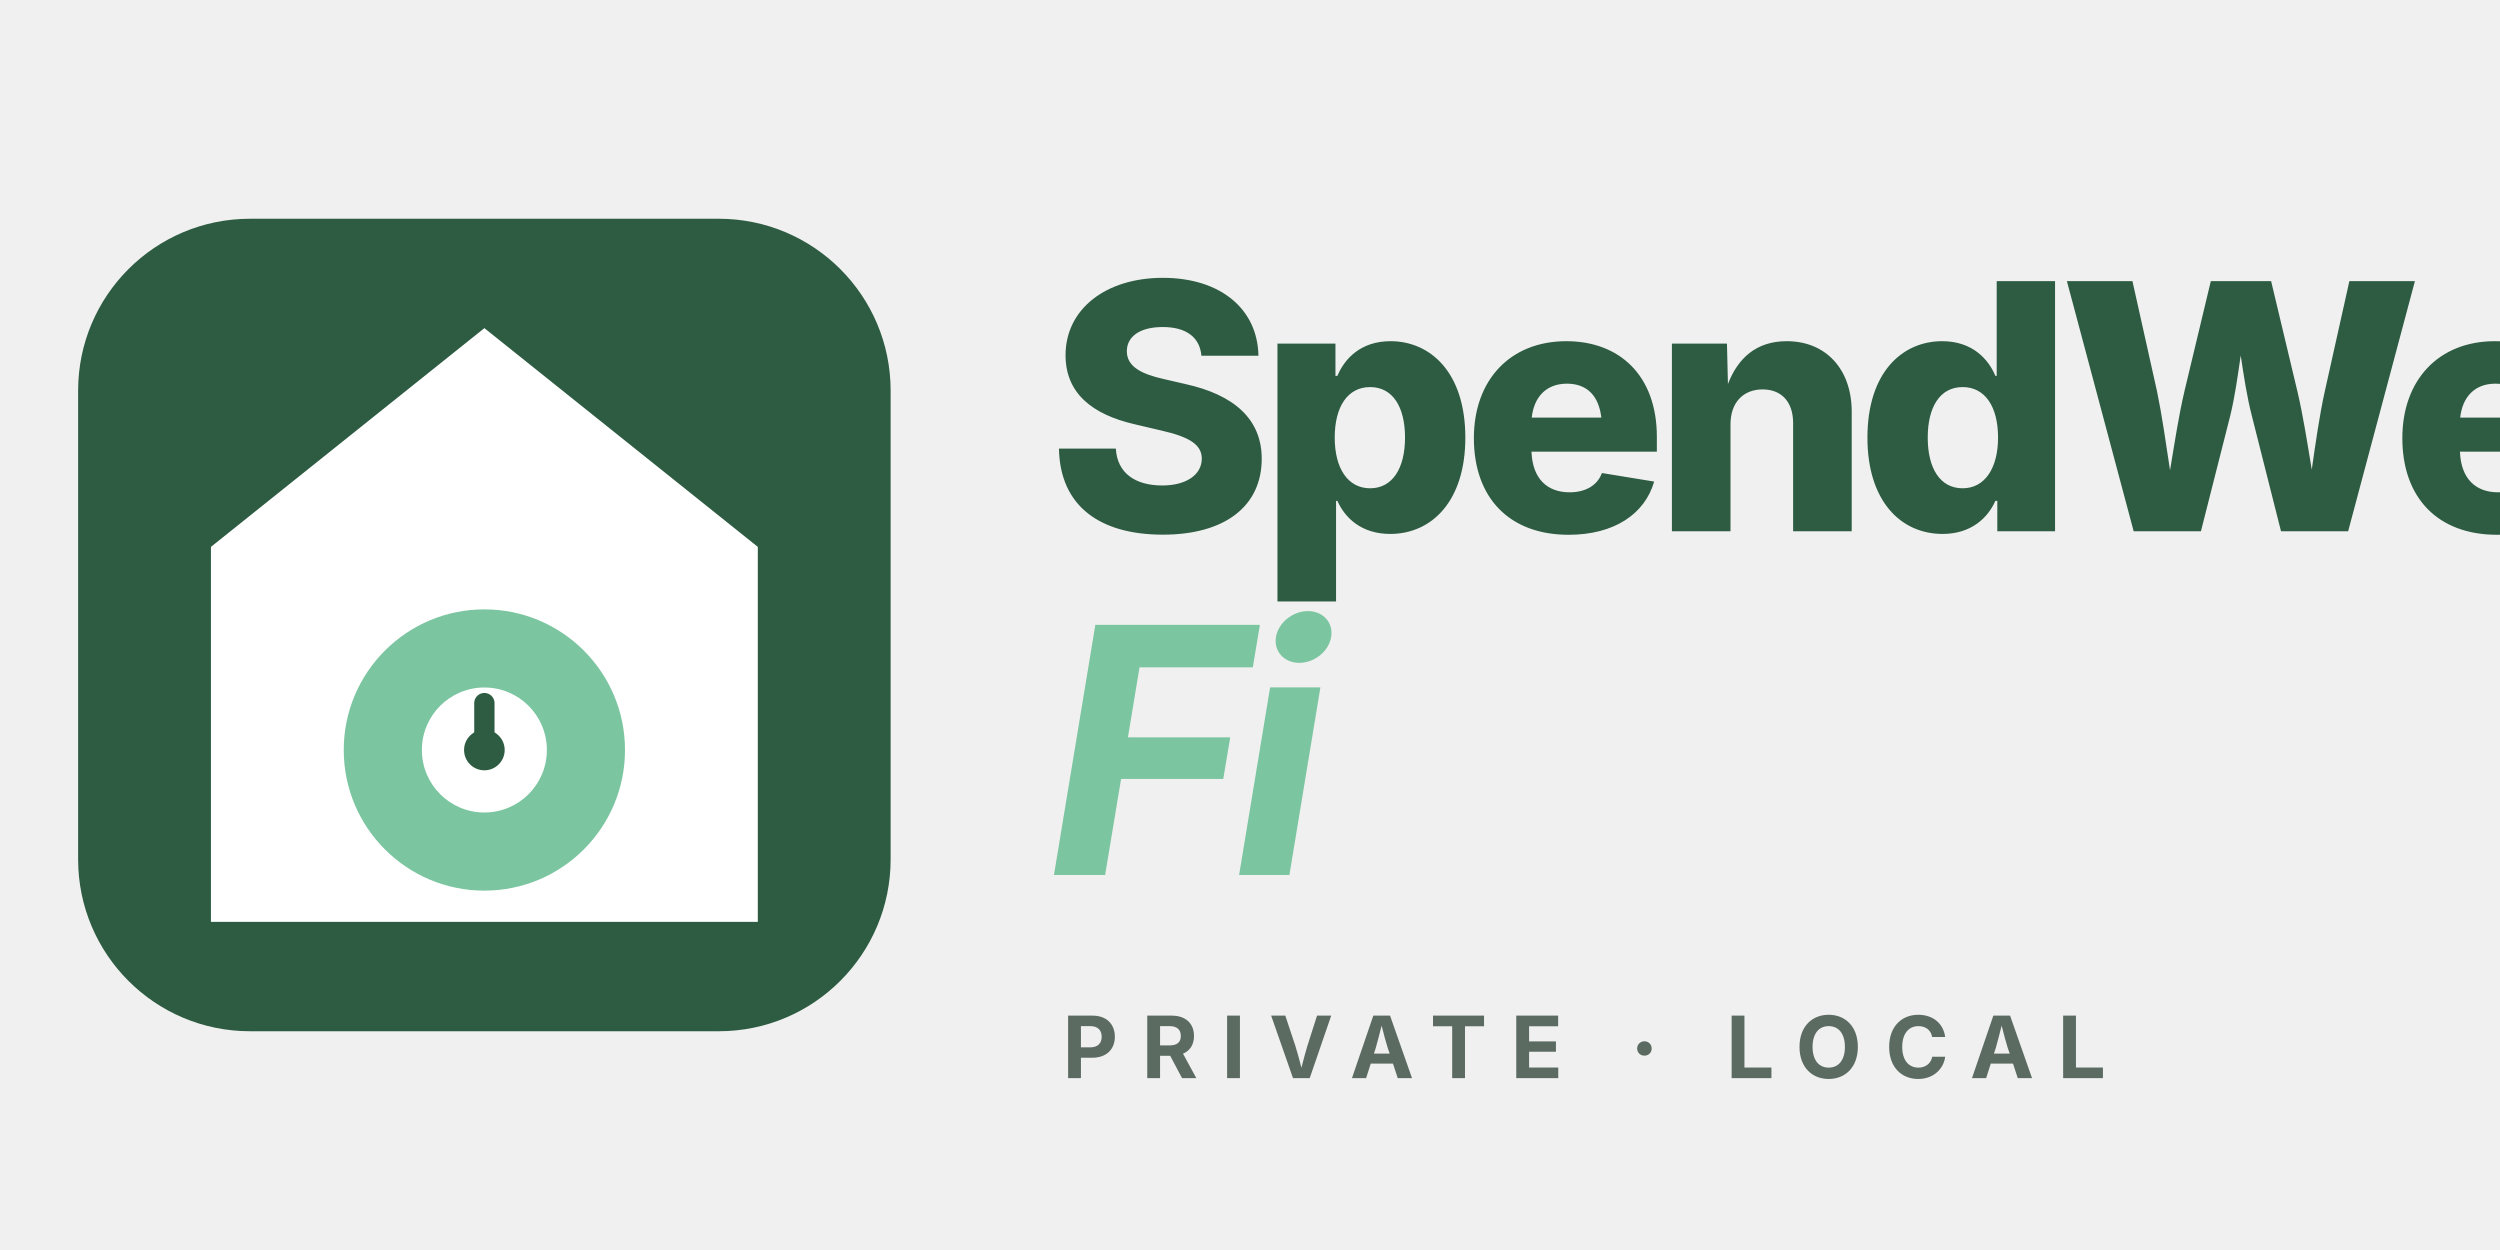
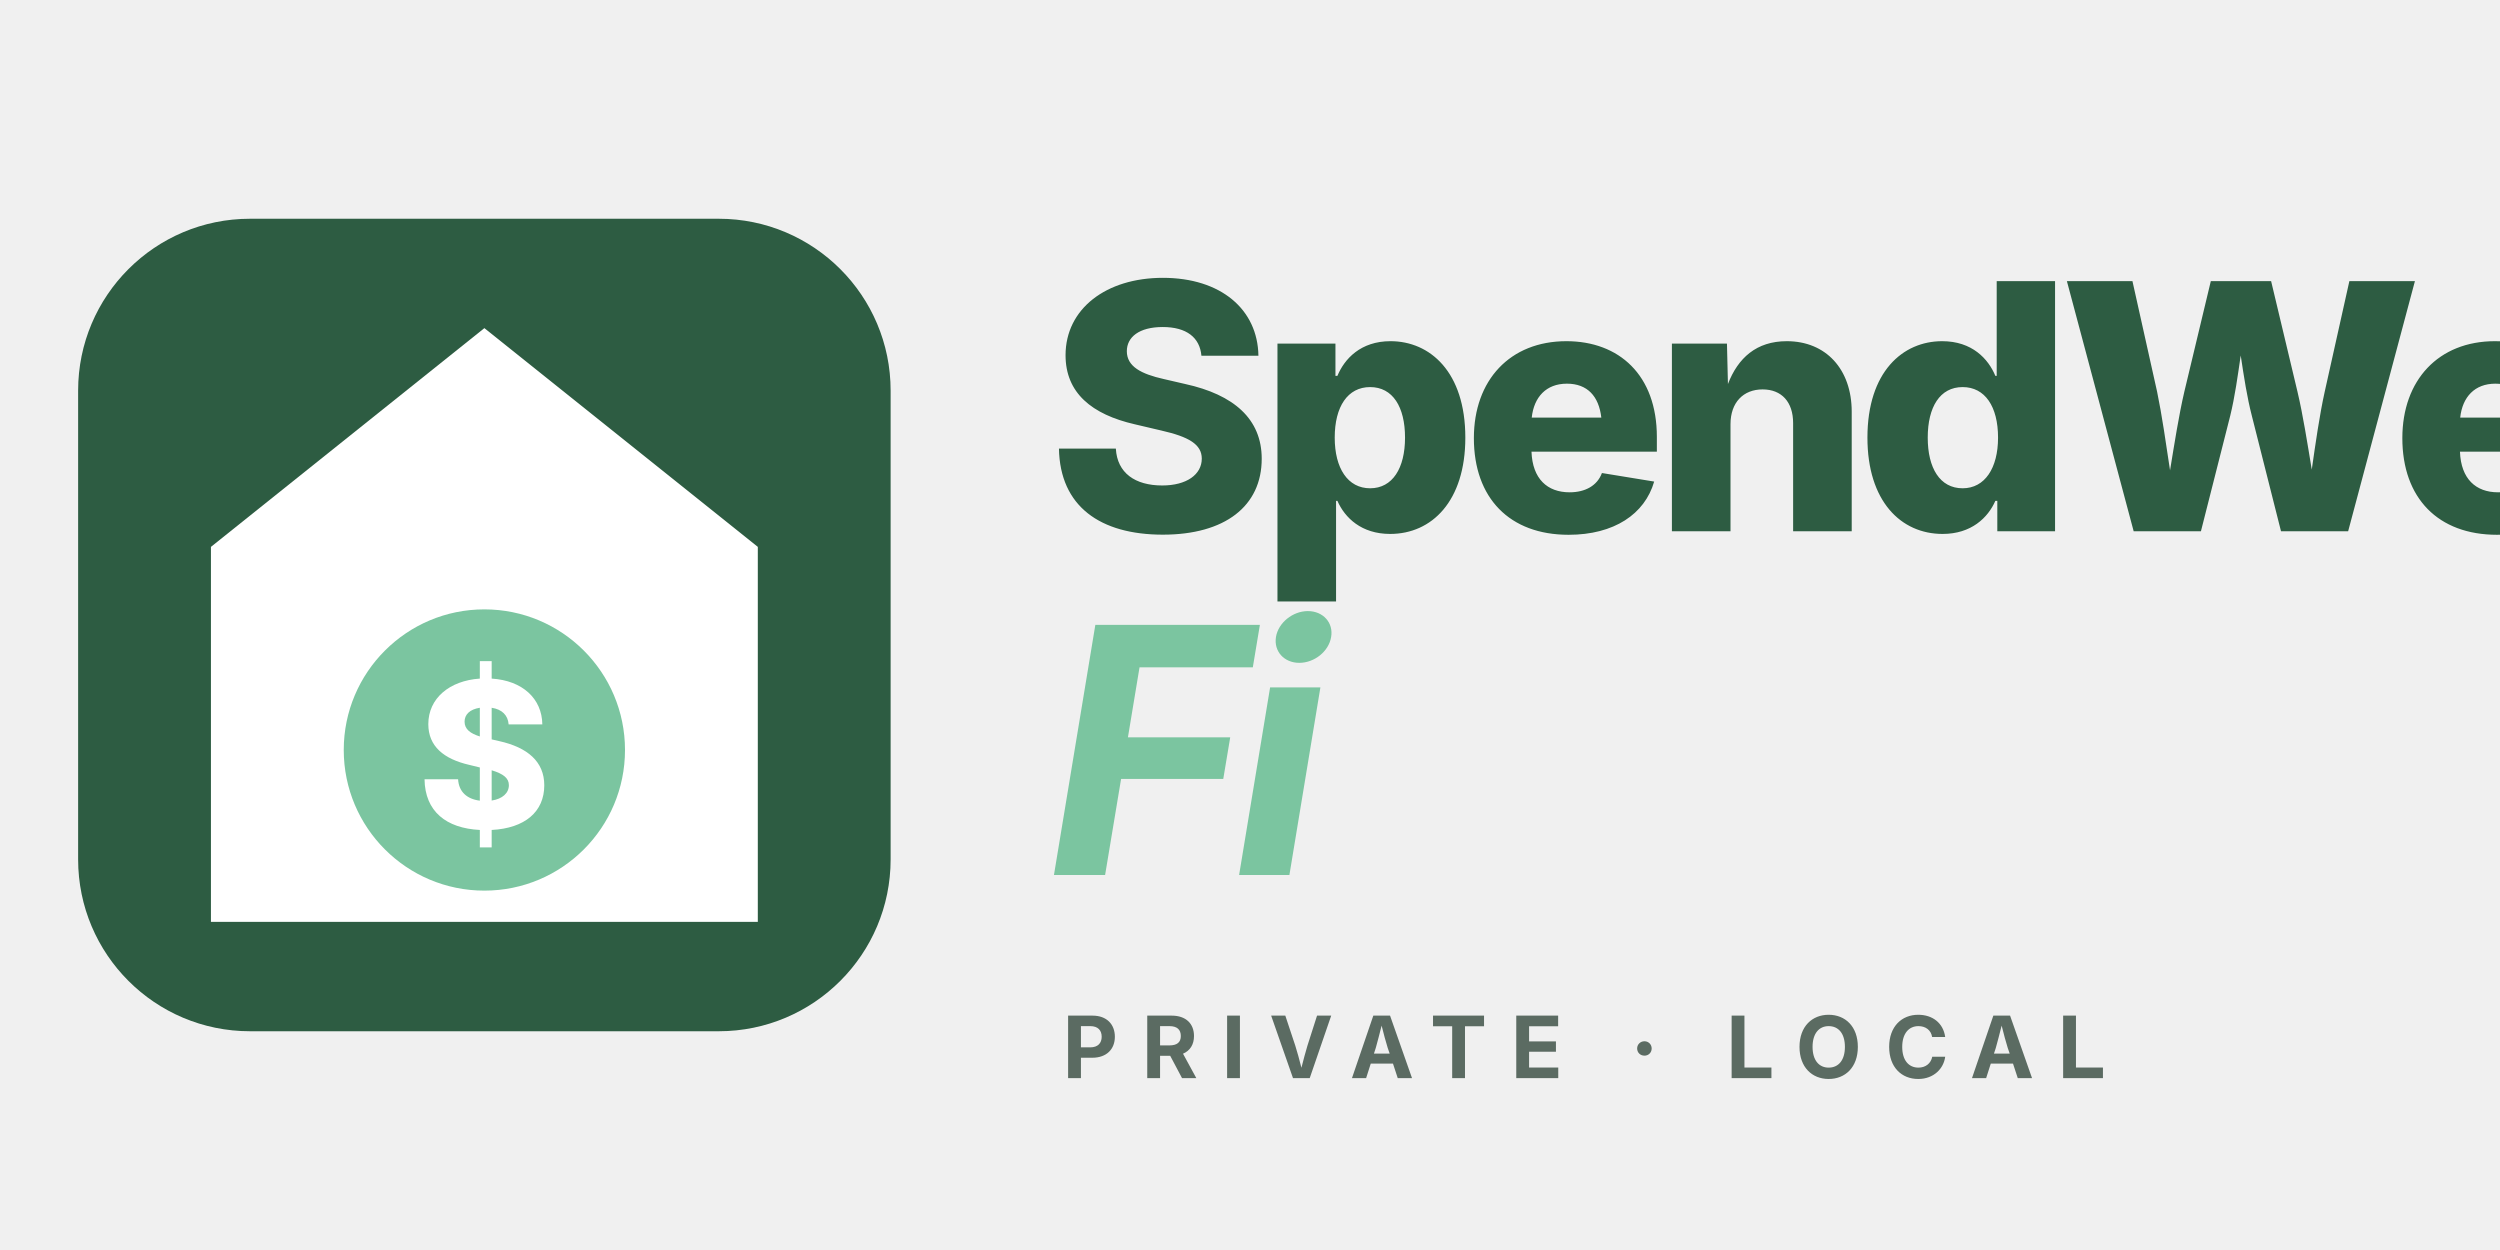
<svg xmlns="http://www.w3.org/2000/svg" viewBox="0 0 320 160" role="img" aria-label="SpendWellFi - Private and Local">
  <g transform="translate(10 28)">
    <rect width="104" height="104" rx="22" fill="#2D5C42" />
    <path fill="#ffffff" d="M 52 14 L 87 42 L 87 90 L 17 90 L 17 42 Z" />
    <circle cx="52" cy="68" r="18" fill="#7BC5A0" />
-     <circle cx="52" cy="68" r="8" fill="#ffffff" />
-     <circle cx="52" cy="68" r="2.6" fill="#2D5C42" />
-     <line x1="52" y1="68" x2="52" y2="62" stroke="#2D5C42" stroke-width="2.6" stroke-linecap="round" />
+     <text x="52" y="78" font-family="'Plus Jakarta Sans', system-ui, -apple-system, sans-serif" font-size="26" font-weight="800" text-anchor="middle" fill="#ffffff">$</text>
  </g>
  <text x="134" y="68" font-family="'Plus Jakarta Sans', 'Inter', system-ui, sans-serif" font-size="44" font-weight="800" letter-spacing="-2" fill="#2D5C42">SpendWell</text>
  <text x="134" y="112" font-family="'Plus Jakarta Sans', 'Inter', system-ui, sans-serif" font-size="44" font-weight="700" font-style="italic" letter-spacing="-2" fill="#7BC5A0">Fi</text>
  <text x="136" y="138" font-family="'Plus Jakarta Sans', 'Inter', system-ui, sans-serif" font-size="11" font-weight="700" letter-spacing="3" fill="#5B6B62">PRIVATE · LOCAL</text>
</svg>
